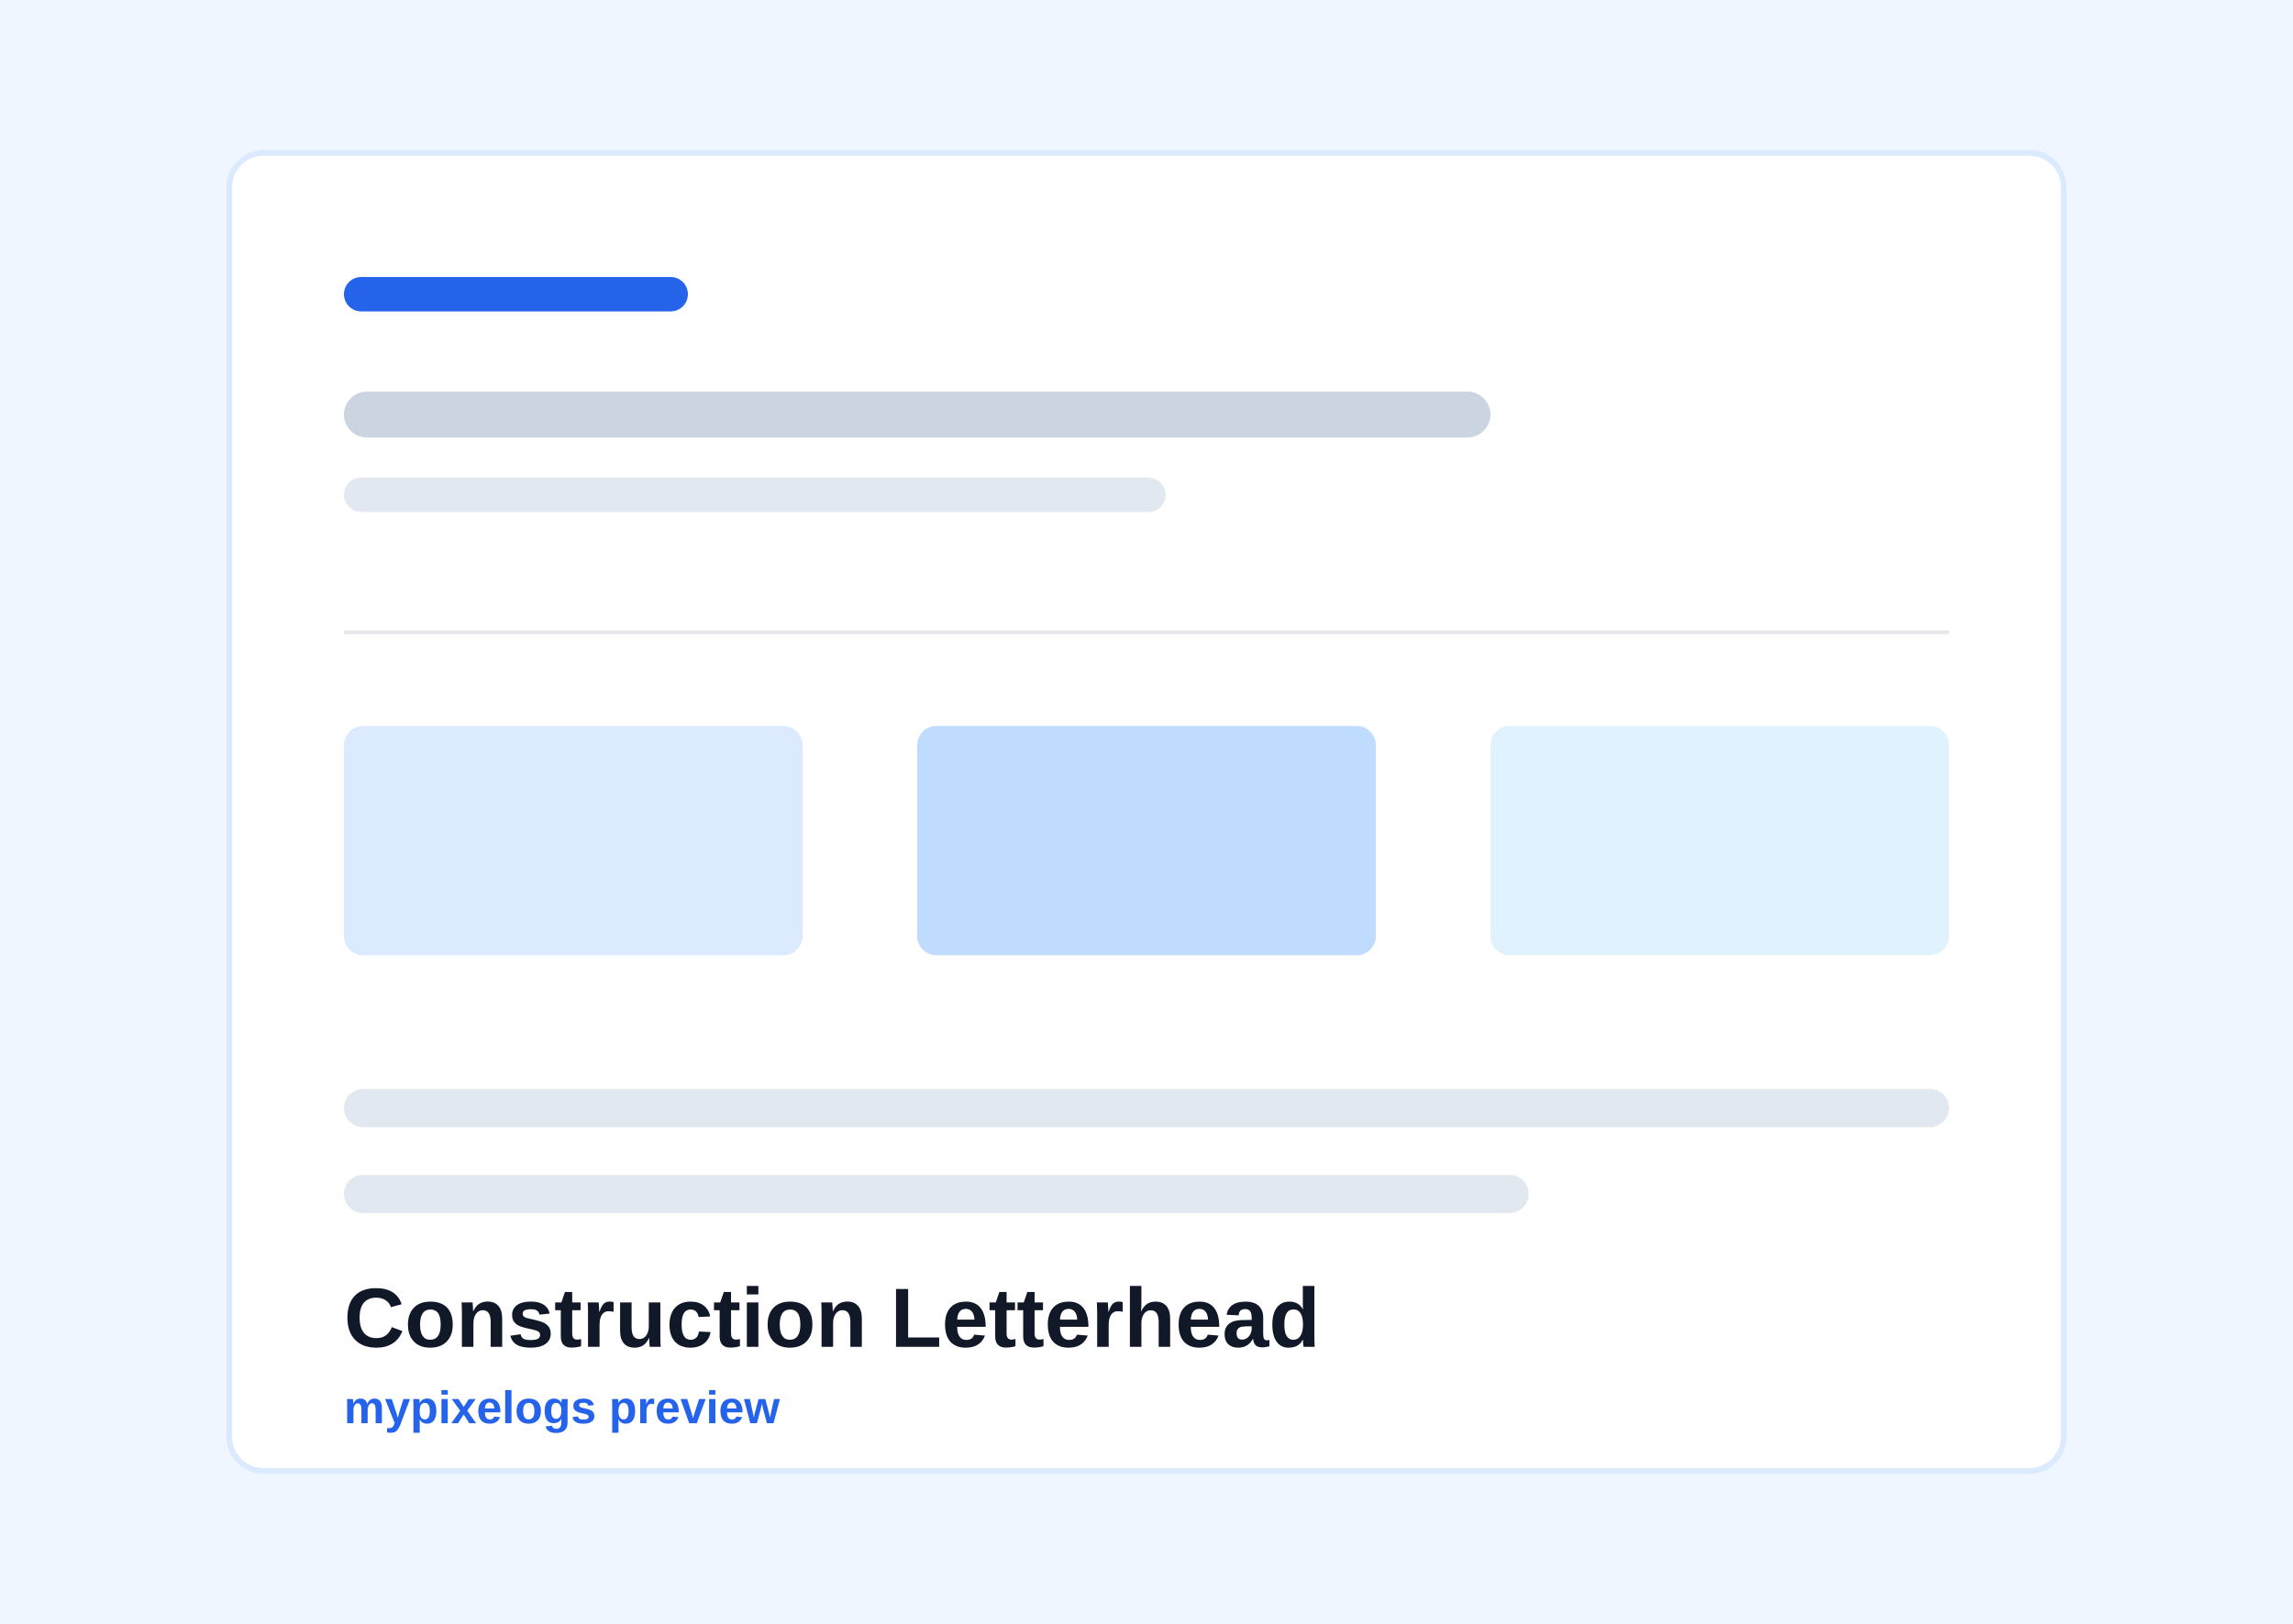
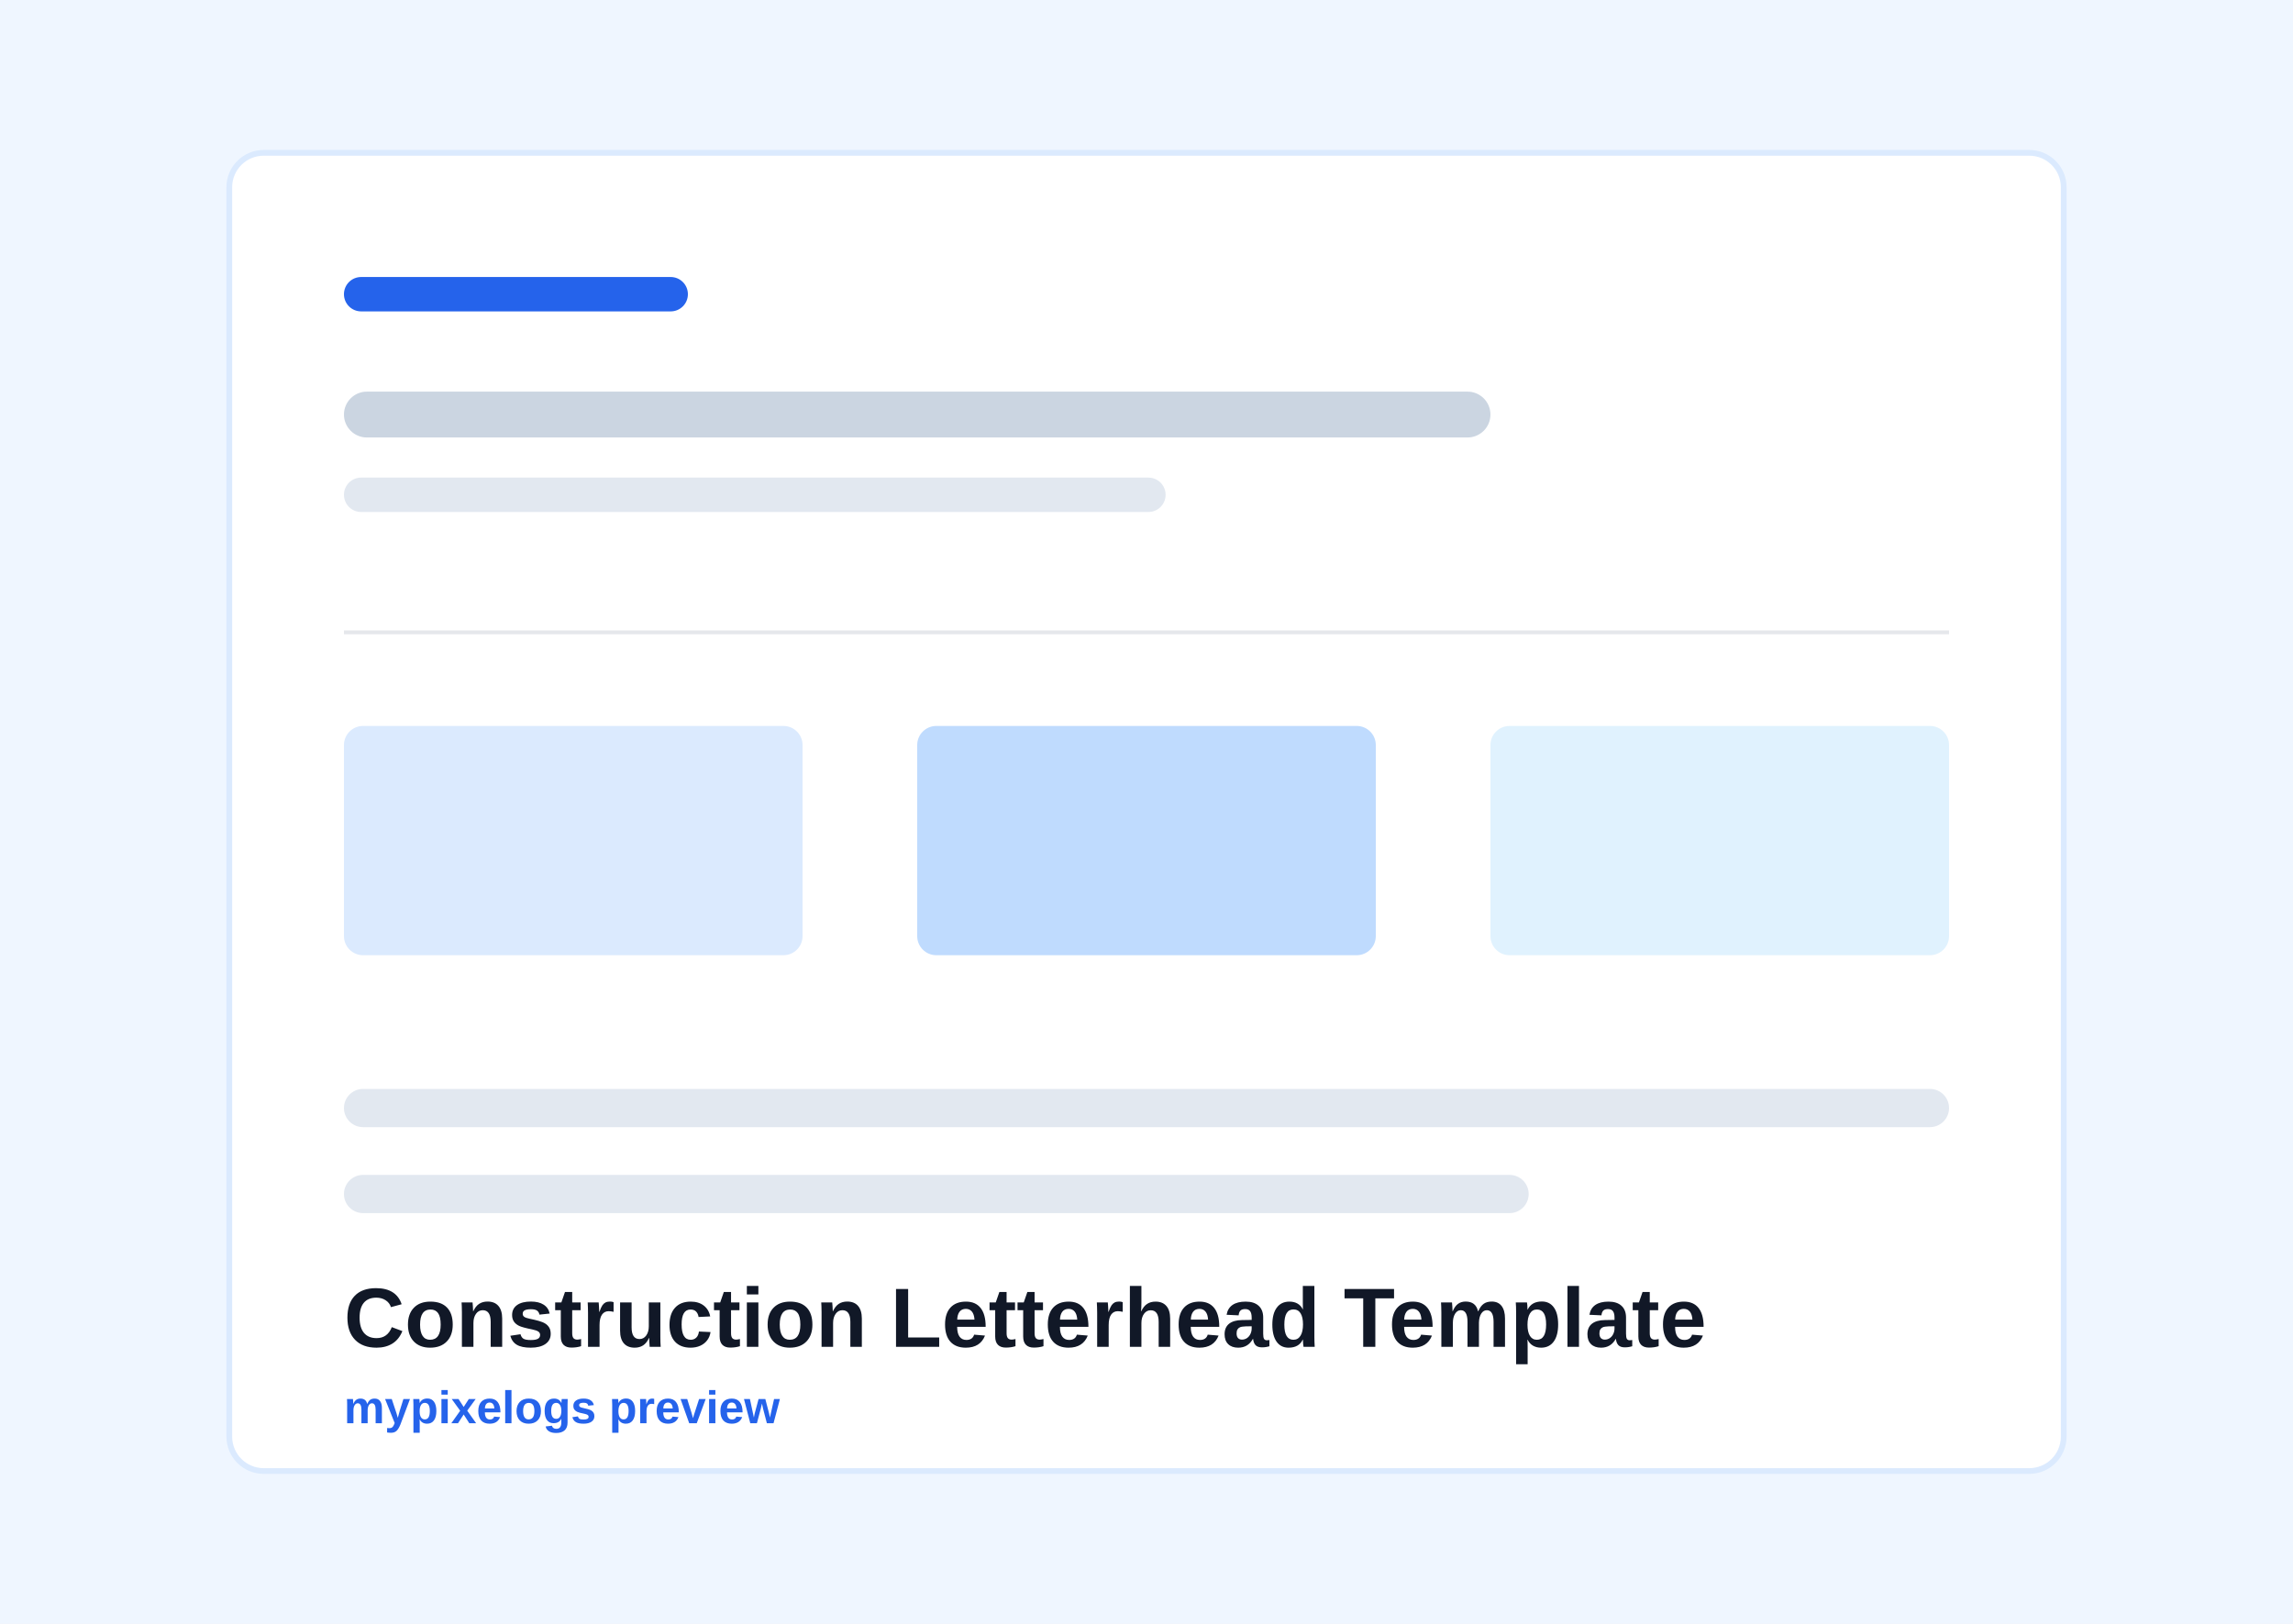
<svg xmlns="http://www.w3.org/2000/svg" width="1200" height="850" viewBox="0 0 1200 850">
  <rect width="1200" height="850" fill="#eff6ff" />
  <rect x="120" y="80" width="960" height="690" rx="18" fill="#ffffff" stroke="#dbeafe" stroke-width="3" />
  <rect x="180" y="145" width="180" height="18" rx="9" fill="#2563eb" />
  <rect x="180" y="205" width="600" height="24" rx="12" fill="#cbd5e1" />
  <rect x="180" y="250" width="430" height="18" rx="9" fill="#e2e8f0" />
  <rect x="180" y="330" width="840" height="2" fill="#e5e7eb" />
  <rect x="180" y="380" width="240" height="120" rx="10" fill="#dbeafe" />
  <rect x="480" y="380" width="240" height="120" rx="10" fill="#bfdbfe" />
  <rect x="780" y="380" width="240" height="120" rx="10" fill="#e0f2fe" />
  <rect x="180" y="570" width="840" height="20" rx="10" fill="#e2e8f0" />
  <rect x="180" y="615" width="620" height="20" rx="10" fill="#e2e8f0" />
-   <text x="180" y="705" fill="#111827" font-family="Arial, sans-serif" font-size="44" font-weight="700">Construction Letterhead</text>
+   <text x="180" y="705" fill="#111827" font-family="Arial, sans-serif" font-size="44" font-weight="700">Construction Letterhead Template</text>
  <text x="180" y="745" fill="#2563eb" font-family="Arial, sans-serif" font-size="24" font-weight="700">mypixelogs preview</text>
</svg>
